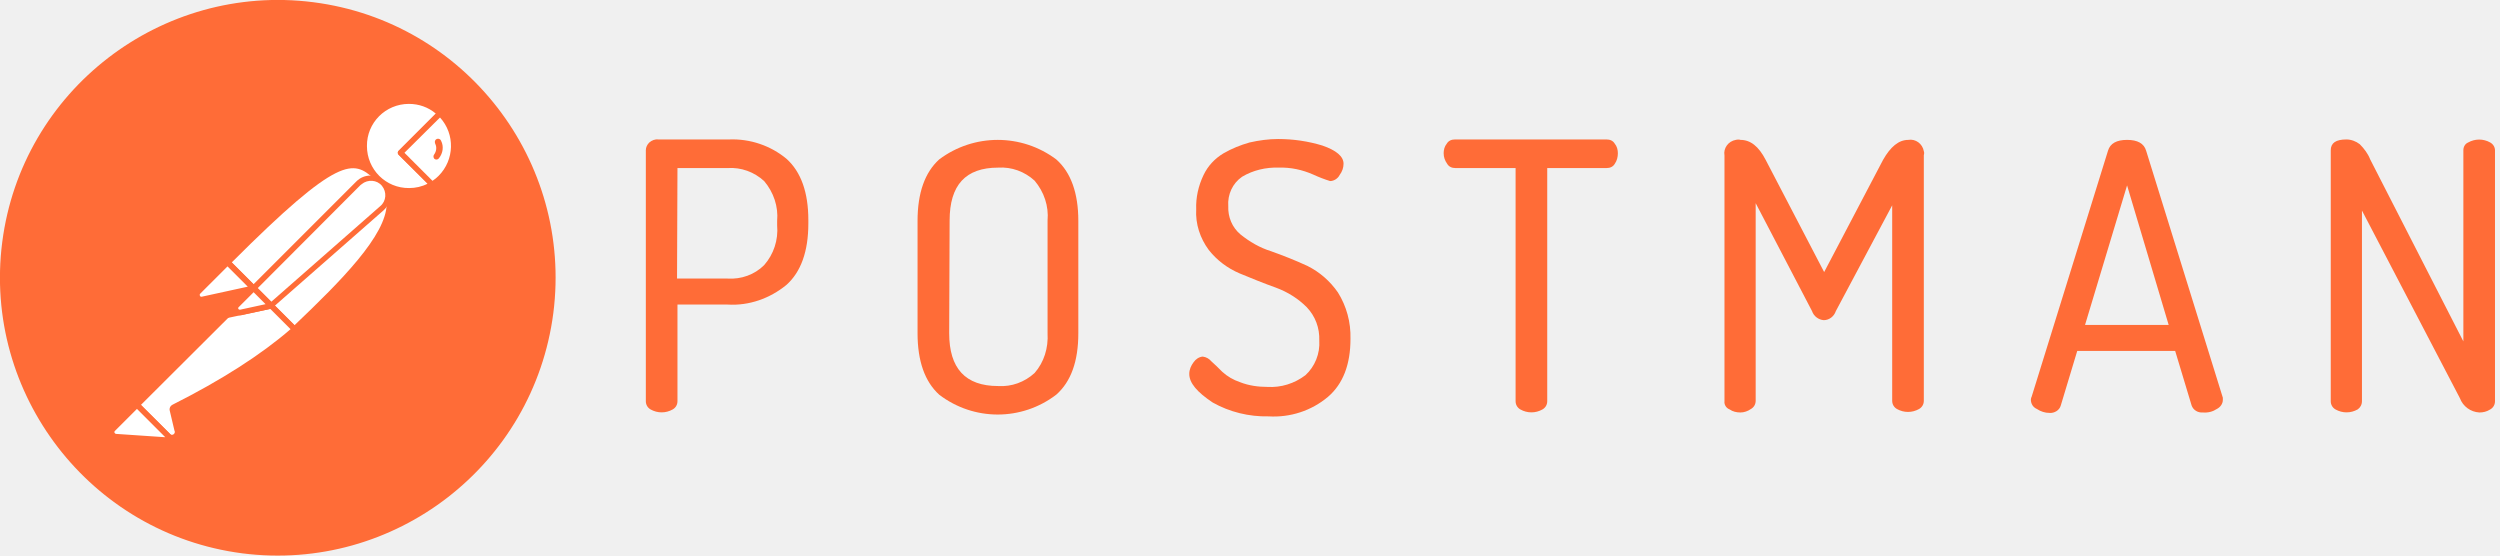
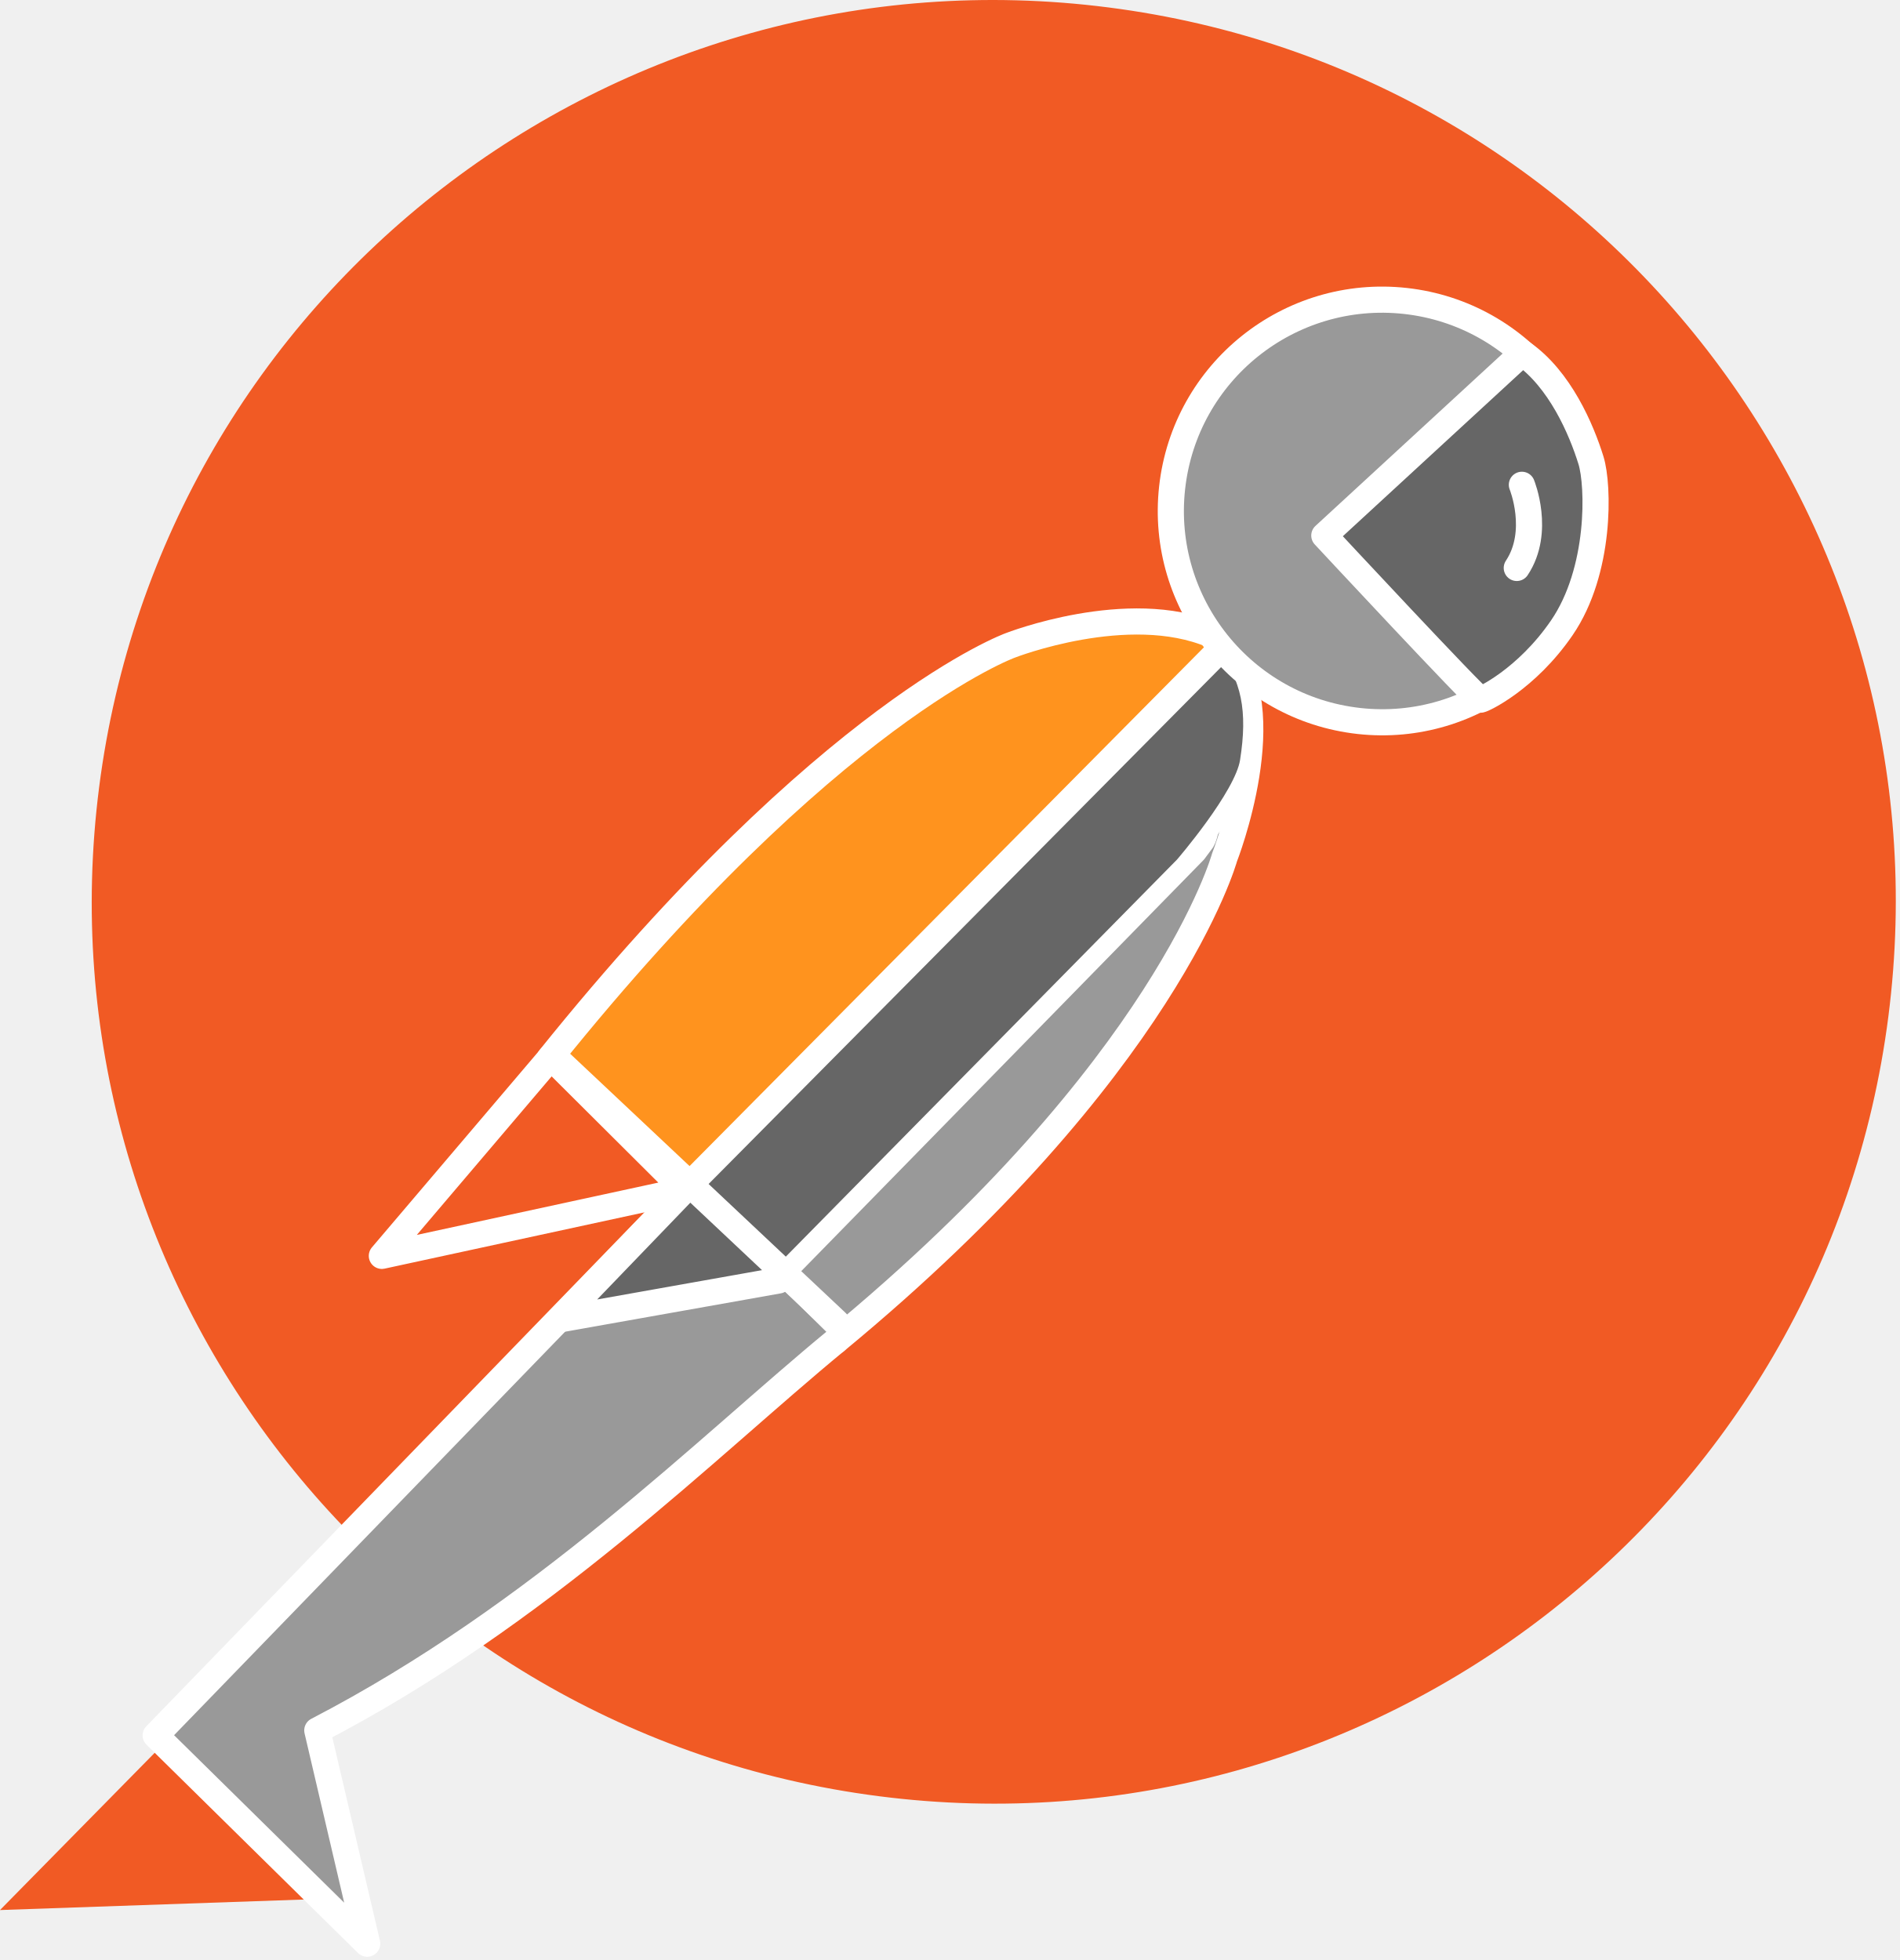
- <svg xmlns="http://www.w3.org/2000/svg" width="225px" height="50px" version="1.1" xml:space="preserve" style="fill-rule:evenodd;clip-rule:evenodd;stroke-linejoin:round;stroke-miterlimit:2;">
-   <g transform="matrix(0.25,0,0,0.25,0,0)">
-     <g transform="matrix(1.56011,0,0,1.56011,-130.226,-56.1951)">
-       <path d="M232.5,128.6L232.5,70.7C232.5,70 232.8,69.4 233.3,68.9C233.9,68.4 234.6,68.1 235.4,68.2L251.7,68.2C256.5,68 261.3,69.6 265,72.7C268.3,75.7 270,80.4 270,86.8L270,87.6C270,94 268.3,98.8 264.9,101.8C261.1,104.9 256.3,106.6 251.4,106.3L239.8,106.3L239.8,128.6C239.8,129.4 239.4,130.1 238.7,130.5C237.1,131.4 235.2,131.4 233.6,130.5C232.9,130.1 232.5,129.4 232.5,128.6ZM239.7,100.3L251.4,100.3C254.5,100.5 257.6,99.4 259.8,97.2C262,94.7 263.1,91.4 262.8,88L262.8,87C263.1,83.7 262,80.4 259.8,77.8C257.5,75.7 254.5,74.6 251.4,74.8L239.8,74.8L239.7,100.3Z" style="fill:rgb(255,108,55);fill-rule:nonzero;" />
-       <path d="M295.2,112.9L295.2,87C295.2,80.5 296.9,75.8 300.2,72.8C308.2,66.8 319.2,66.8 327.2,72.8C330.6,75.8 332.3,80.6 332.3,87L332.3,112.9C332.3,119.4 330.6,124.1 327.2,127.1C319.2,133.2 308.2,133.2 300.2,127.1C296.9,124.1 295.2,119.4 295.2,112.9ZM302.5,112.9C302.5,121 306.2,125.1 313.8,125.1C316.9,125.3 319.9,124.2 322.2,122.1C324.4,119.6 325.4,116.3 325.2,112.9L325.2,86.9C325.5,83.6 324.4,80.3 322.2,77.7C319.9,75.6 316.9,74.5 313.8,74.7C306.3,74.7 302.6,78.7 302.6,86.9L302.5,112.9Z" style="fill:rgb(255,108,55);fill-rule:nonzero;" />
-       <path d="M357.9,122.3C357.9,121.3 358.3,120.4 358.9,119.6C359.4,118.9 360.1,118.4 361,118.3C361.8,118.4 362.5,118.8 363,119.4C363.8,120.1 364.6,120.9 365.5,121.8C366.7,122.9 368.1,123.7 369.6,124.2C371.6,125 373.8,125.3 375.9,125.3C379.1,125.5 382.2,124.5 384.7,122.6C386.9,120.6 388.1,117.6 387.9,114.6C388,111.7 387,109 385,106.9C383,104.9 380.6,103.4 377.9,102.4C375.1,101.4 372.4,100.3 369.5,99.1C366.7,97.9 364.3,96.1 362.4,93.7C360.4,91 359.3,87.7 359.5,84.3C359.4,81.6 360,78.9 361.2,76.4C362.2,74.3 363.8,72.6 365.8,71.4C367.7,70.3 369.7,69.5 371.8,68.9C374,68.4 376.2,68.1 378.4,68.1C381.9,68.1 385.3,68.6 388.6,69.6C391.8,70.7 393.5,72.1 393.5,73.8C393.5,74.7 393.2,75.6 392.6,76.4C392.2,77.2 391.3,77.8 390.4,77.8C389.1,77.4 387.8,76.9 386.5,76.3C384,75.2 381.3,74.6 378.5,74.7C375.6,74.6 372.6,75.3 370.1,76.8C367.9,78.3 366.7,80.9 366.9,83.6C366.8,86.1 367.8,88.5 369.7,90.1C371.8,91.8 374.2,93.2 376.8,94C379.6,95 382.4,96.1 385.2,97.4C388,98.8 390.4,100.9 392.2,103.5C394.2,106.7 395.2,110.4 395.1,114.2C395.1,120.1 393.4,124.6 389.9,127.6C386.1,130.8 381.2,132.4 376.2,132.1C371.7,132.2 367.2,131.1 363.3,128.9C359.7,126.5 357.9,124.4 357.9,122.3Z" style="fill:rgb(255,108,55);fill-rule:nonzero;" />
-       <path d="M416.6,71.4C416.6,70.6 416.8,69.8 417.3,69.2C417.7,68.5 418.4,68.2 419.2,68.2L454.2,68.2C455,68.2 455.7,68.5 456.1,69.2C456.6,69.8 456.8,70.6 456.8,71.4C456.8,72.2 456.6,73.1 456.1,73.8C455.7,74.5 455,74.8 454.2,74.8L440.5,74.8L440.5,128.6C440.5,129.4 440.1,130.1 439.4,130.5C437.8,131.4 435.9,131.4 434.3,130.5C433.6,130.1 433.2,129.4 433.2,128.6L433.2,74.8L419.3,74.8C418.5,74.8 417.8,74.5 417.4,73.8C416.9,73.1 416.6,72.3 416.6,71.4Z" style="fill:rgb(255,108,55);fill-rule:nonzero;" />
-       <path d="M481.4,128.6L481.4,71.9C481.1,70.2 482.3,68.6 484,68.3C484.4,68.2 484.8,68.2 485.1,68.3C487.4,68.3 489.3,69.8 490.9,72.9L504.4,98.8L518,72.9C519.7,69.9 521.6,68.3 523.8,68.3C525.5,68 527.1,69.2 527.4,70.9C527.5,71.2 527.5,71.5 527.4,71.8L527.4,128.5C527.4,129.3 527,130 526.3,130.4C524.7,131.3 522.8,131.3 521.2,130.4C520.5,130 520.1,129.3 520.1,128.5L520.1,83.4L507.1,107.8C506.7,109 505.6,109.9 504.3,109.9C503.1,109.8 502,109 501.6,107.8L488.6,82.9L488.6,128.5C488.6,129.3 488.2,130 487.5,130.4C486.8,130.9 485.9,131.2 485.1,131.2C484.2,131.2 483.3,131 482.6,130.5C481.8,130.2 481.3,129.4 481.4,128.6Z" style="fill:rgb(255,108,55);fill-rule:nonzero;" />
-       <path d="M552.1,128.2C552.1,128 552.2,127.7 552.3,127.5L569.9,70.8C570.4,69.1 571.9,68.3 574.3,68.3C576.7,68.3 578.2,69.1 578.7,70.8L596.4,127.8L596.4,128.3C596.4,129.2 595.8,130 595,130.4C594.1,131 593,131.3 591.8,131.2C590.7,131.3 589.6,130.7 589.2,129.6L585.4,117L562.8,117L559,129.6C558.7,130.7 557.5,131.4 556.4,131.3C555.4,131.3 554.4,131 553.5,130.4C552.6,130 552.1,129.2 552.1,128.2ZM564.6,111L583.9,111L574.3,78.8L564.6,111Z" style="fill:rgb(255,108,55);fill-rule:nonzero;" />
-       <path d="M621.3,128.6L621.3,70.7C621.3,69 622.5,68.2 624.9,68.2C626,68.2 627.1,68.6 628,69.3C629,70.3 629.9,71.5 630.4,72.8L651.9,114.8L651.9,70.7C651.9,69.9 652.3,69.2 653,68.9C654.6,68 656.5,68 658.1,68.9C658.8,69.3 659.2,70 659.2,70.7L659.2,128.6C659.2,129.4 658.8,130.1 658.1,130.5C657.3,131 656.5,131.2 655.6,131.2C653.6,131.1 651.8,129.8 651.1,127.9L628.5,84.6L628.5,128.6C628.5,129.4 628.1,130.1 627.5,130.5C625.9,131.4 624,131.4 622.4,130.5C621.7,130.1 621.3,129.4 621.3,128.6Z" style="fill:rgb(255,108,55);fill-rule:nonzero;" />
+ <svg xmlns="http://www.w3.org/2000/svg" width="156px" height="161px" version="1.1" xml:space="preserve" style="fill-rule:evenodd;clip-rule:evenodd;stroke-linecap:round;stroke-linejoin:round;">
+   <g id="g10" transform="matrix(1.33333,0,0,-1.33333,-8.51653,163.185)">
+     <g id="g12" transform="matrix(1,0,0,1,27.3984,5.4443)">
+       <path id="path14" d="M0,0L-21.011,-0.728L-10.241,10.221L0,0Z" style="fill:rgb(241,90,36);fill-rule:nonzero;" />
    </g>
-     <path d="M199.2,112.7C206.2,57.9 167.5,7.8 112.8,0.8C58.1,-6.2 7.8,32.5 0.8,87.2C-6.2,141.9 32.5,192.1 87.2,199.2C142,206.2 192.1,167.5 199.2,112.7Z" style="fill:rgb(255,108,55);fill-rule:nonzero;" />
-     <path d="M136.1,64.2L93.9,106.4L82,94.5C123.5,53 127.6,56.6 136.1,64.2Z" style="fill:white;fill-rule:nonzero;" />
-     <path d="M93.9,107.4C93.6,107.4 93.4,107.3 93.2,107.1L81.2,95.2C80.8,94.8 80.8,94.2 81.2,93.8C123.4,51.6 127.8,55.6 136.7,63.6C136.9,63.8 137,64 137,64.3C137,64.6 136.9,64.8 136.7,65L94.5,107.1C94.4,107.3 94.1,107.4 93.9,107.4ZM83.4,94.5L93.9,105L134.6,64.3C127.2,57.7 122.2,55.7 83.4,94.5Z" style="fill:rgb(255,108,55);fill-rule:nonzero;" />
-     <path d="M106,118.5L94.5,107L136.7,64.8C148,76.2 131.1,94.7 106,118.5Z" style="fill:white;fill-rule:nonzero;" />
-     <path d="M106,119.5C105.7,119.5 105.5,119.4 105.3,119.2L93.8,107.7C93.6,107.5 93.6,107.3 93.6,107C93.6,106.7 93.7,106.5 93.9,106.3L136.1,64.1C136.5,63.7 137.1,63.7 137.5,64.1C140.1,66.5 141.5,69.9 141.4,73.4C141.2,84.5 128.6,98.6 106.8,119.2C106.5,119.4 106.2,119.5 106,119.5ZM95.9,107C102.3,113.5 105,116.1 106,117.1C122.8,101.1 139.1,84.7 139.2,73.4C139.3,70.8 138.3,68.2 136.6,66.2L95.9,107Z" style="fill:rgb(255,108,55);fill-rule:nonzero;" />
-     <path d="M82.2,94.8L90.7,103.3C90.9,103.5 90.9,103.7 90.7,103.9C90.6,104 90.6,104 90.5,104L72.9,107.8C72,107.9 71.2,107.3 71,106.4C70.9,105.9 71.1,105.4 71.4,105.1L81.6,94.9C81.8,94.7 82.1,94.6 82.2,94.8Z" style="fill:white;fill-rule:nonzero;" />
-     <path d="M72.6,108.8C71.1,108.8 70,107.6 70,106.1C70,105.4 70.3,104.7 70.8,104.2L81,94C81.6,93.5 82.4,93.5 83,94L91.5,102.5C92.1,103 92.1,103.9 91.5,104.5C91.3,104.7 91.1,104.8 90.8,104.9L73.2,108.7C73,108.7 72.8,108.8 72.6,108.8ZM81.9,95.9L72.1,105.7C71.9,105.9 71.8,106.2 72,106.5C72.1,106.8 72.4,106.9 72.7,106.8L89.2,103.2L81.9,95.9Z" style="fill:rgb(255,108,55);fill-rule:nonzero;" />
-     <path d="M158.4,40.8C152,34.6 141.7,34.8 135.5,41.3C129.3,47.8 129.5,58 136,64.2C141.3,69.3 149.3,70.2 155.6,66.4L144.2,55L158.4,40.8Z" style="fill:white;fill-rule:nonzero;" />
-     <path d="M147.2,69.7C137.7,69.7 130,62 130,52.5C130,43 137.7,35.3 147.2,35.3C151.6,35.3 155.9,37 159.1,40.1C159.3,40.3 159.4,40.5 159.4,40.8C159.4,41.1 159.3,41.3 159.1,41.5L145.6,55L156.2,65.6C156.6,66 156.6,66.6 156.2,67C156.1,67.1 156.1,67.1 156,67.2C153.4,68.8 150.3,69.7 147.2,69.7ZM147.2,37.4C138.8,37.4 132,44.2 132.1,52.6C132.1,61 138.9,67.8 147.3,67.7C149.6,67.7 151.9,67.2 154,66.1L143.5,55.7C143.3,55.5 143.2,55.3 143.2,55C143.2,54.7 143.3,54.5 143.5,54.3L156.9,40.9C154.2,38.6 150.8,37.4 147.2,37.4Z" style="fill:rgb(255,108,55);fill-rule:nonzero;" />
-     <path d="M158.7,41.1L158.5,40.9L144.2,55L155.5,66.3C156.6,65.6 157.7,64.8 158.6,63.9C165,57.6 165,47.4 158.7,41.1Z" style="fill:white;fill-rule:nonzero;" />
-     <path d="M155.6,67.4C155.3,67.4 155.1,67.3 154.9,67.1L143.5,55.7C143.3,55.5 143.2,55.3 143.2,55C143.2,54.7 143.3,54.5 143.5,54.3L157.7,40.1C158.1,39.7 158.7,39.7 159.1,40.1L159.4,40.3C166.1,47 166.1,57.8 159.5,64.6C158.5,65.6 157.4,66.5 156.2,67.2C155.9,67.3 155.7,67.4 155.6,67.4ZM145.6,55L155.7,65.1C156.5,64.6 157.3,63.9 157.9,63.3C163.6,57.6 163.9,48.3 158.4,42.3L145.6,55Z" style="fill:rgb(255,108,55);fill-rule:nonzero;" />
-     <path d="M137.8,66C135.4,63.6 131.5,63.6 129.1,66L91.4,103.7L97.7,110L137.6,75C140.2,72.8 140.4,68.9 138.2,66.3C138,66.2 137.9,66.1 137.8,66Z" style="fill:white;fill-rule:nonzero;" />
-     <path d="M97.6,111C97.3,111 97.1,110.9 96.9,110.7L90.6,104.4C90.2,104 90.2,103.4 90.6,103L128.3,65.3C131.1,62.5 135.6,62.5 138.4,65.3C141.2,68.1 141.2,72.6 138.4,75.4C138.3,75.5 138.2,75.6 138.1,75.7L98.2,110.7C98.1,110.9 97.9,111 97.6,111ZM92.8,103.7L97.7,108.6L136.9,74.2C139.1,72.4 139.3,69.1 137.5,66.9C135.7,64.7 132.4,64.5 130.2,66.3C130.1,66.4 130,66.5 129.8,66.6L92.8,103.7Z" style="fill:rgb(255,108,55);fill-rule:nonzero;" />
-     <path d="M62.5,146.6C62.1,146.8 61.9,147.2 62,147.6L63.7,154.8C64.1,155.8 63.5,157 62.4,157.3C61.6,157.6 60.7,157.3 60.2,156.7L49.2,145.8L85.1,109.9L97.5,110.1L105.9,118.5C103.9,120.2 91.8,131.9 62.5,146.6Z" style="fill:white;fill-rule:nonzero;" />
-     <path d="M61.7,158.3C60.9,158.3 60.1,158 59.6,157.4L48.7,146.5C48.5,146.3 48.4,146.1 48.4,145.8C48.4,145.5 48.5,145.3 48.7,145.1L84.6,109.2C84.8,109 85.1,108.9 85.3,108.9L97.7,109.1C98,109.1 98.2,109.2 98.4,109.4L106.8,117.8C107,118 107.1,118.3 107.1,118.6C107.1,118.9 107,119.1 106.7,119.3L106,119.9C95.4,129.2 81,138.5 63.1,147.4L64.8,154.5C65.1,155.8 64.5,157.2 63.3,157.9C62.7,158.2 62.2,158.3 61.7,158.3ZM50.7,145.8L61,156C61.3,156.5 61.9,156.7 62.4,156.4C62.9,156.1 63.1,155.5 62.8,155L61.1,147.8C60.9,146.9 61.3,146.1 62.1,145.7C79.8,136.8 94.1,127.6 104.6,118.5L97.2,111.1L85.7,110.9L50.7,145.8Z" style="fill:rgb(255,108,55);fill-rule:nonzero;" />
-     <path d="M40.7,154.4L49.3,145.8L62.1,158.6L41.7,157.2C40.8,157.1 40.2,156.3 40.3,155.4C40.3,155 40.4,154.6 40.7,154.4Z" style="fill:white;fill-rule:nonzero;" />
-     <path d="M62.1,159.5L41.6,158.1C40.1,158 39.1,156.7 39.2,155.2C39.3,154.6 39.5,154 40,153.6L48.6,145C49,144.6 49.6,144.6 50,145L62.8,157.8C63.1,158.1 63.2,158.5 63,158.9C62.8,159.3 62.5,159.5 62.1,159.5ZM49.3,147.2L41.4,155.1C41.1,155.3 41.1,155.8 41.4,156C41.5,156.1 41.6,156.2 41.8,156.2L59.5,157.4L49.3,147.2Z" style="fill:rgb(255,108,55);fill-rule:nonzero;" />
-     <path d="M81.6,114.5C81,114.5 80.6,114 80.6,113.5C80.6,113.2 80.7,113 80.9,112.8L90.6,103.1C91,102.7 91.6,102.7 92,103.1L98.3,109.4C98.6,109.7 98.7,110 98.6,110.4C98.5,110.7 98.2,111 97.8,111.1L81.8,114.5L81.6,114.5ZM91.3,105.2L84.7,111.8L95.5,109.5L91.3,105.2Z" style="fill:rgb(255,108,55);fill-rule:nonzero;" />
-     <path d="M97.5,110.1L86.5,112.5C85.7,112.7 84.9,112.2 84.7,111.4C84.6,110.9 84.7,110.4 85.1,110L91.2,103.9L97.5,110.1Z" style="fill:white;fill-rule:nonzero;" />
-     <path d="M86.3,113.5C84.9,113.5 83.8,112.4 83.8,111C83.8,110.3 84.1,109.7 84.5,109.2L90.6,103.1C91,102.7 91.6,102.7 92,103.1L98.3,109.4C98.6,109.7 98.7,110 98.6,110.4C98.5,110.7 98.2,111 97.8,111.1L86.8,113.5L86.3,113.5ZM91.3,105.2L85.9,110.6C85.7,110.8 85.7,111 85.8,111.2C85.9,111.4 86.1,111.5 86.4,111.5L95.6,109.5L91.3,105.2Z" style="fill:rgb(255,108,55);fill-rule:nonzero;" />
-     <path d="M158.8,50.7C158.6,50.1 157.9,49.8 157.3,50C156.7,50.2 156.4,50.9 156.6,51.5C156.6,51.6 156.7,51.7 156.7,51.8C157.3,53 157.1,54.5 156.3,55.6C155.9,56.1 156,56.8 156.4,57.2C156.9,57.6 157.6,57.5 158,57C159.5,55.1 159.8,52.7 158.8,50.7Z" style="fill:rgb(255,108,55);fill-rule:nonzero;" />
+     <g id="g16">
+       <g id="g18">
+         <g id="g24" transform="matrix(1,0,0,1,122.701,59.7559)">
+           <path id="path26" d="M0,0C-3.905,-30.435 -31.743,-51.937 -62.173,-48.027C-92.605,-44.124 -114.108,-16.287 -110.206,14.146C-106.298,44.578 -78.466,66.084 -48.029,62.174C-17.599,58.272 3.91,30.433 0,0" style="fill:rgb(241,90,36);fill-rule:nonzero;" />
+         </g>
+         <g id="g28" transform="matrix(1,0,0,1,81.7646,82.623)">
+           <path id="path30" d="M0,0C3.65,-3.881 0.048,-13.058 0.048,-13.058C0.048,-13.058 -3.515,-26.03 -23.902,-42.85L-27.707,-39.114L-1.826,-12.661L-1.326,-11.987C-0.638,-10.864 -0.067,0.076 0,0" style="fill:rgb(153,153,153);fill-rule:nonzero;" />
+         </g>
+         <g id="g32" transform="matrix(1,0,0,1,81.7646,82.623)">
+           <path id="path34" d="M0,0C3.65,-3.881 0.048,-13.058 0.048,-13.058C0.048,-13.058 -3.515,-26.03 -23.902,-42.85L-27.707,-39.114L-1.826,-12.661L-1.326,-11.987C-0.638,-10.864 -0.067,0.076 0,0Z" style="fill:none;fill-rule:nonzero;stroke:white;stroke-width:1.61px;" />
+         </g>
+         <g id="g36" transform="matrix(1,0,0,1,48.4648,49.0068)">
+           <path id="path38" d="M0,0L33.245,33.711C34.934,31.707 35.291,29.548 34.802,26.473C34.472,24.344 30.793,20.084 30.793,20.084L5.593,-5.498" style="fill:rgb(102,102,102);fill-rule:nonzero;stroke:white;stroke-width:1.01px;" />
+         </g>
+         <g id="g40" transform="matrix(1,0,0,1,81.7646,82.5986)">
+           <path id="path42" d="M0,0L-33.3,-33.592L-33.233,-33.527L-33.245,-33.531L-41.507,-25.391C-24.276,-3.962 -13.137,0.033 -13.137,0.033C-13.137,0.033 -5.886,2.864 -0.714,0.668C-0.316,0.454 -0.145,0.332 0,0" style="fill:rgb(255,147,30);fill-rule:nonzero;" />
+         </g>
+         <g id="g44" transform="matrix(1,0,0,1,81.7646,82.5986)">
+           <path id="path46" d="M0,0L-33.3,-33.592L-33.233,-33.527L-33.245,-33.531L-41.507,-25.391C-24.276,-3.962 -13.137,0.033 -13.137,0.033C-13.137,0.033 -5.886,2.864 -0.714,0.668C-0.316,0.454 -0.145,0.332 0,0Z" style="fill:none;fill-rule:nonzero;stroke:white;stroke-width:1.61px;" />
+         </g>
+         <g id="g48" transform="matrix(1,0,0,1,57.8623,39.7734)">
+           <path id="path50" d="M0,0C-7.945,-6.544 -18.111,-16.821 -31.931,-23.99L-28.857,-37.13L-41.886,-24.298L-9.397,9.233" style="fill:rgb(153,153,153);fill-rule:nonzero;stroke:white;stroke-width:1.61px;" />
+         </g>
+         <g id="g52" transform="matrix(1,0,0,1,40.4805,57.0977)">
+           <path id="path54" d="M0,0L8.071,-8.039L-10.573,-12.079L-0.179,0.146L0,0Z" style="fill:rgb(241,90,36);fill-rule:nonzero;" />
+         </g>
+         <g id="g56" transform="matrix(1,0,0,1,40.4805,57.0977)">
+           <path id="path58" d="M0,0L8.071,-8.039L-10.573,-12.079L-0.179,0.146L0,0Z" style="fill:none;fill-rule:nonzero;stroke:white;stroke-width:1.61px;" />
+         </g>
+         <g id="g60" transform="matrix(1,0,0,1,78.585,92.3457)">
+           <path id="path62" d="M0,0C-0.791,-7.144 4.354,-13.577 11.501,-14.374C18.64,-15.167 25.078,-10.019 25.875,-2.875C26.669,4.269 21.517,10.708 14.373,11.502C7.227,12.291 0.793,7.148 0,0" style="fill:rgb(153,153,153);fill-rule:nonzero;" />
+         </g>
+         <g id="g64" transform="matrix(1,0,0,1,78.585,92.3457)">
+           <path id="path66" d="M0,0C-0.791,-7.144 4.354,-13.577 11.501,-14.374C18.64,-15.167 25.078,-10.019 25.875,-2.875C26.669,4.269 21.517,10.708 14.373,11.502C7.227,12.291 0.793,7.148 0,0Z" style="fill:none;fill-rule:nonzero;stroke:white;stroke-width:1.61px;" />
+         </g>
+         <g id="g68" transform="matrix(1,0,0,1,102.591,83.7158)">
+           <path id="path70" d="M0,0C2.4,3.507 2.276,8.759 1.793,10.313C1.204,12.216 -0.119,15.313 -2.428,16.922L-14.632,5.681C-14.632,5.681 -5.253,-4.397 -5.009,-4.432C-4.907,-4.443 -2.19,-3.198 0,0" style="fill:rgb(102,102,102);fill-rule:nonzero;" />
+         </g>
+         <g id="g72" transform="matrix(1,0,0,1,102.591,83.7158)">
+           <path id="path74" d="M0,0C2.4,3.507 2.276,8.759 1.793,10.313C1.204,12.216 -0.119,15.313 -2.428,16.922L-14.632,5.681C-14.632,5.681 -5.253,-4.397 -5.009,-4.432C-4.907,-4.443 -2.19,-3.198 0,0Z" style="fill:none;fill-rule:nonzero;stroke:white;stroke-width:1.61px;" />
+         </g>
+         <g id="g76" transform="matrix(1,0,0,1,100.128,92.5225)">
+           <path id="path78" d="M0,0C0,0 1.175,-2.88 -0.314,-5.123" style="fill:none;fill-rule:nonzero;stroke:white;stroke-width:1.61px;" />
+         </g>
+         <g id="g80" transform="matrix(1,0,0,1,54.3428,43.502)">
+           <path id="path82" d="M0,0L-13.47,-2.396L-5.34,6.051" style="fill:rgb(102,102,102);fill-rule:nonzero;stroke:white;stroke-width:1.61px;" />
+         </g>
+         <g id="g84" transform="matrix(1,0,0,1,40.793,57.0371)">
+           <path id="path86" d="M0,0L17.126,-16.116" style="fill:none;fill-rule:nonzero;stroke:white;stroke-width:1.61px;" />
+         </g>
+       </g>
+     </g>
  </g>
</svg>
